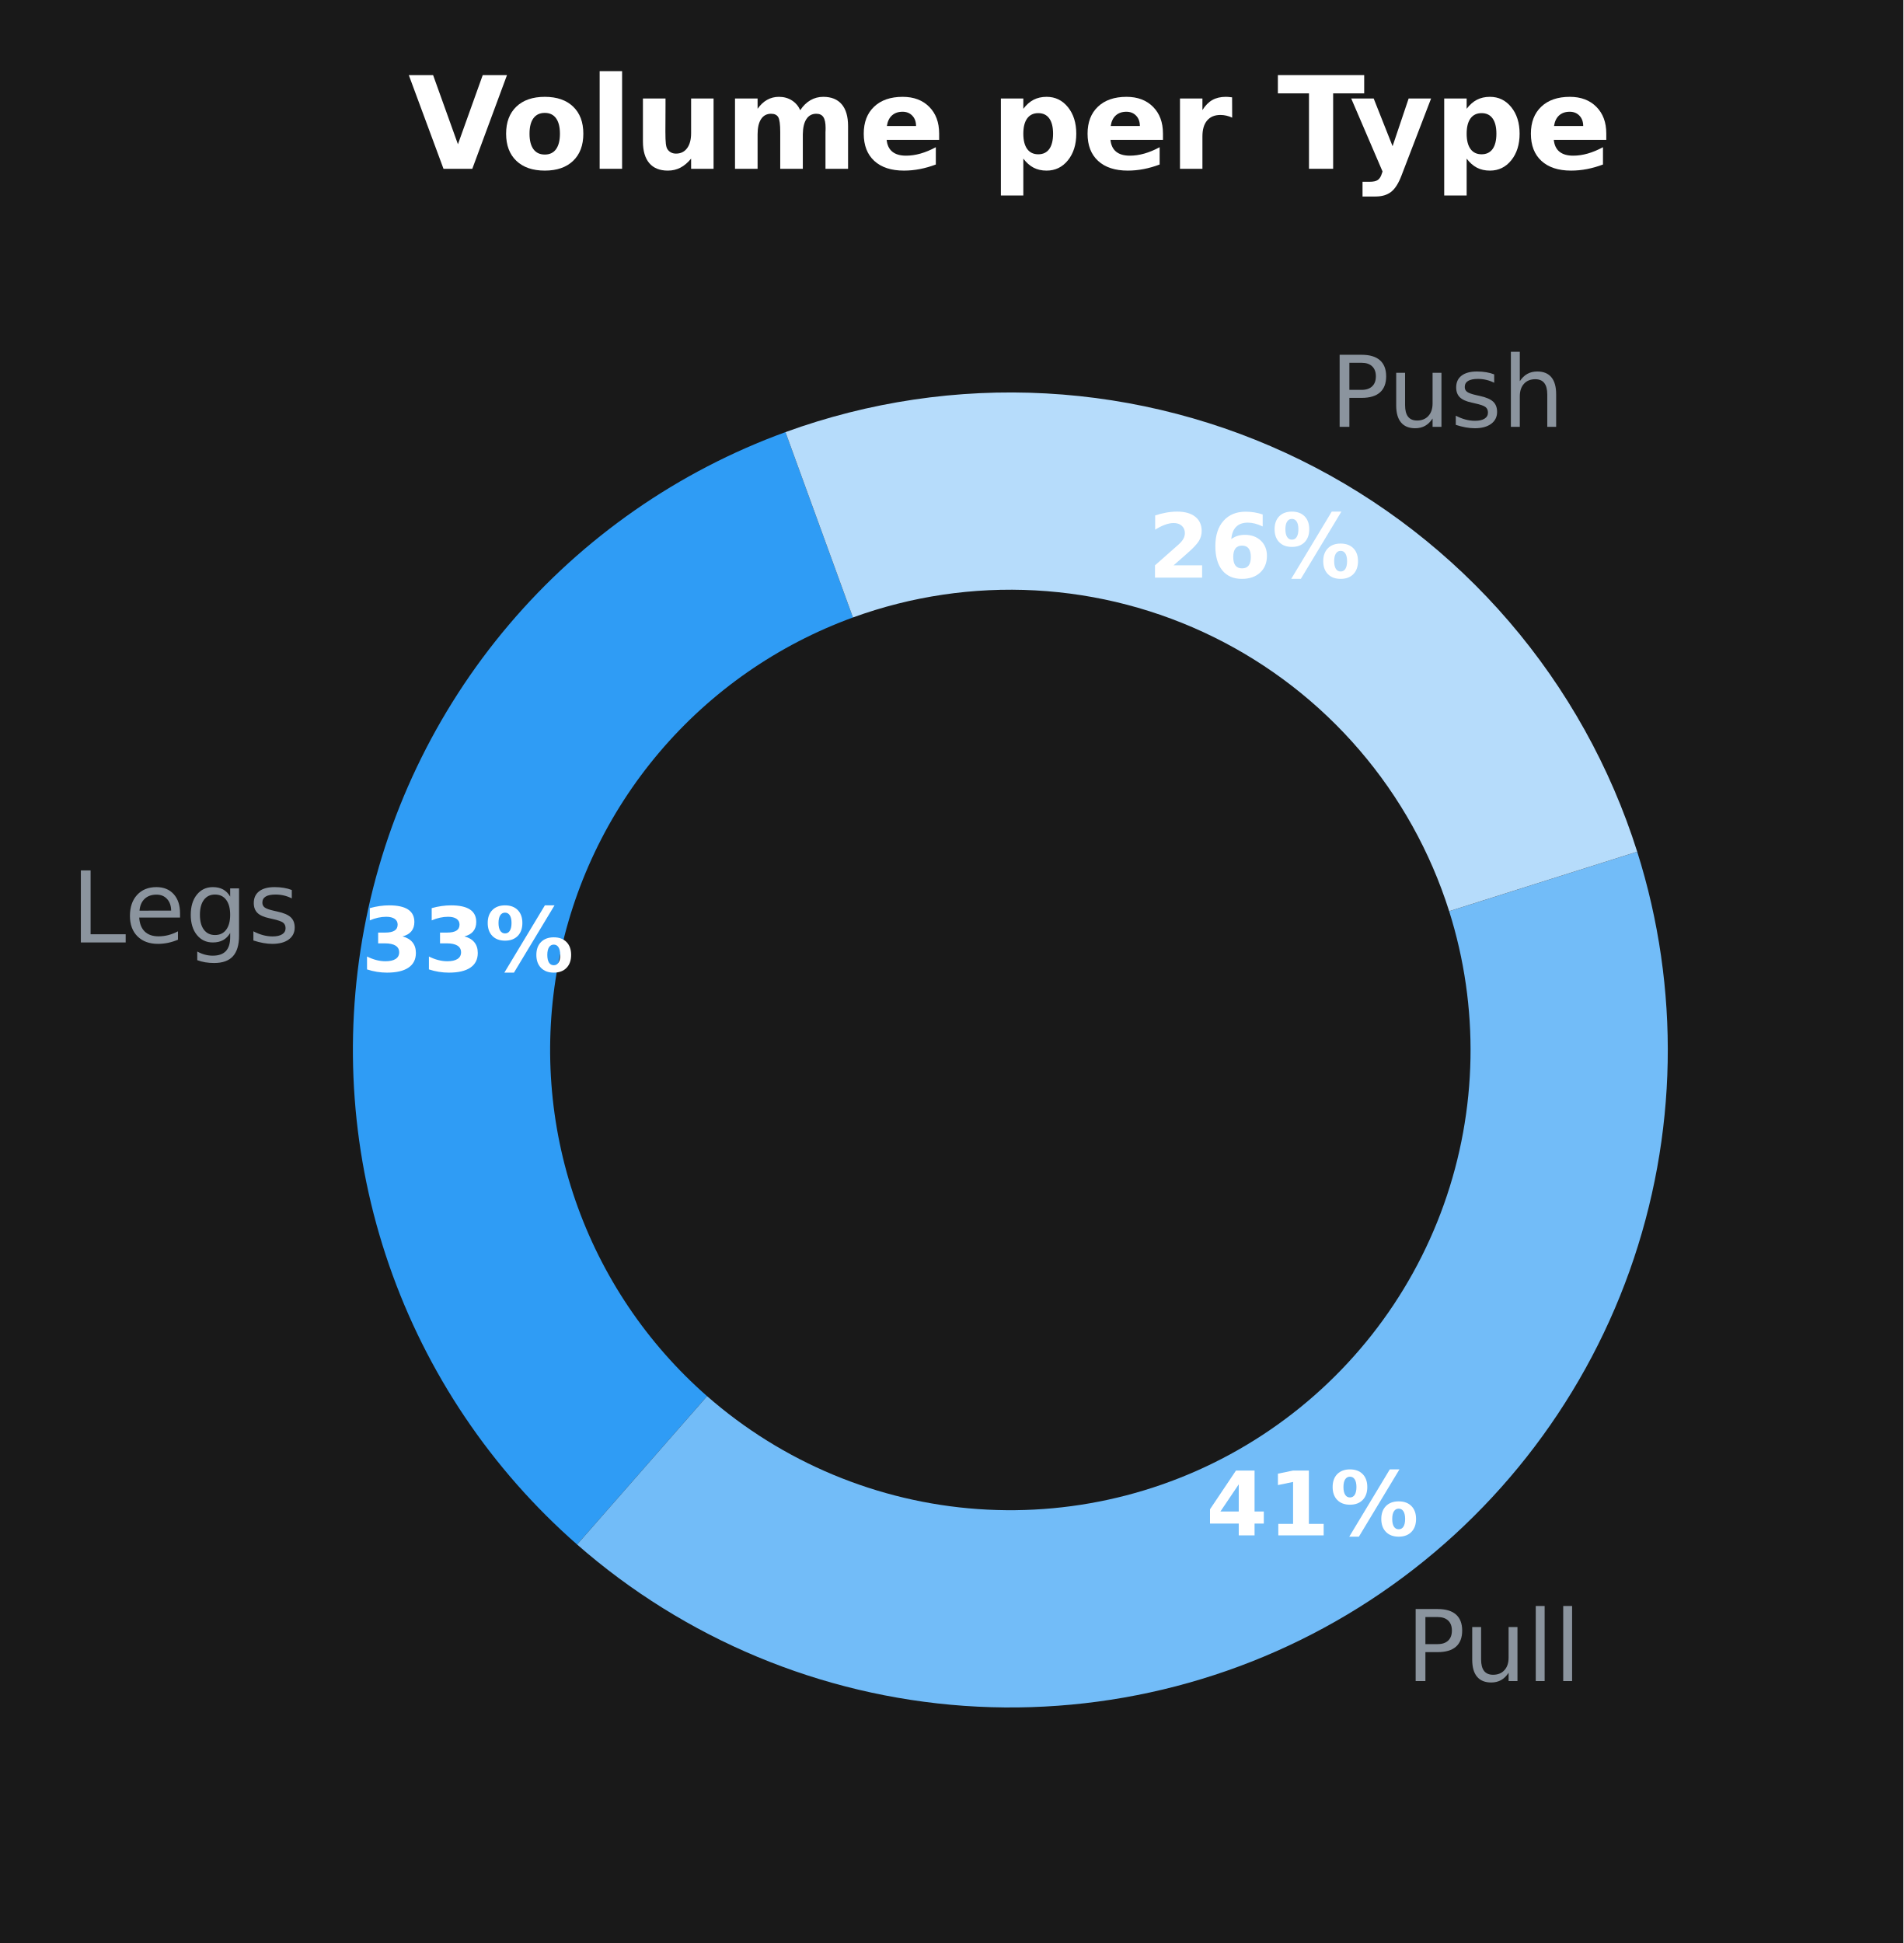
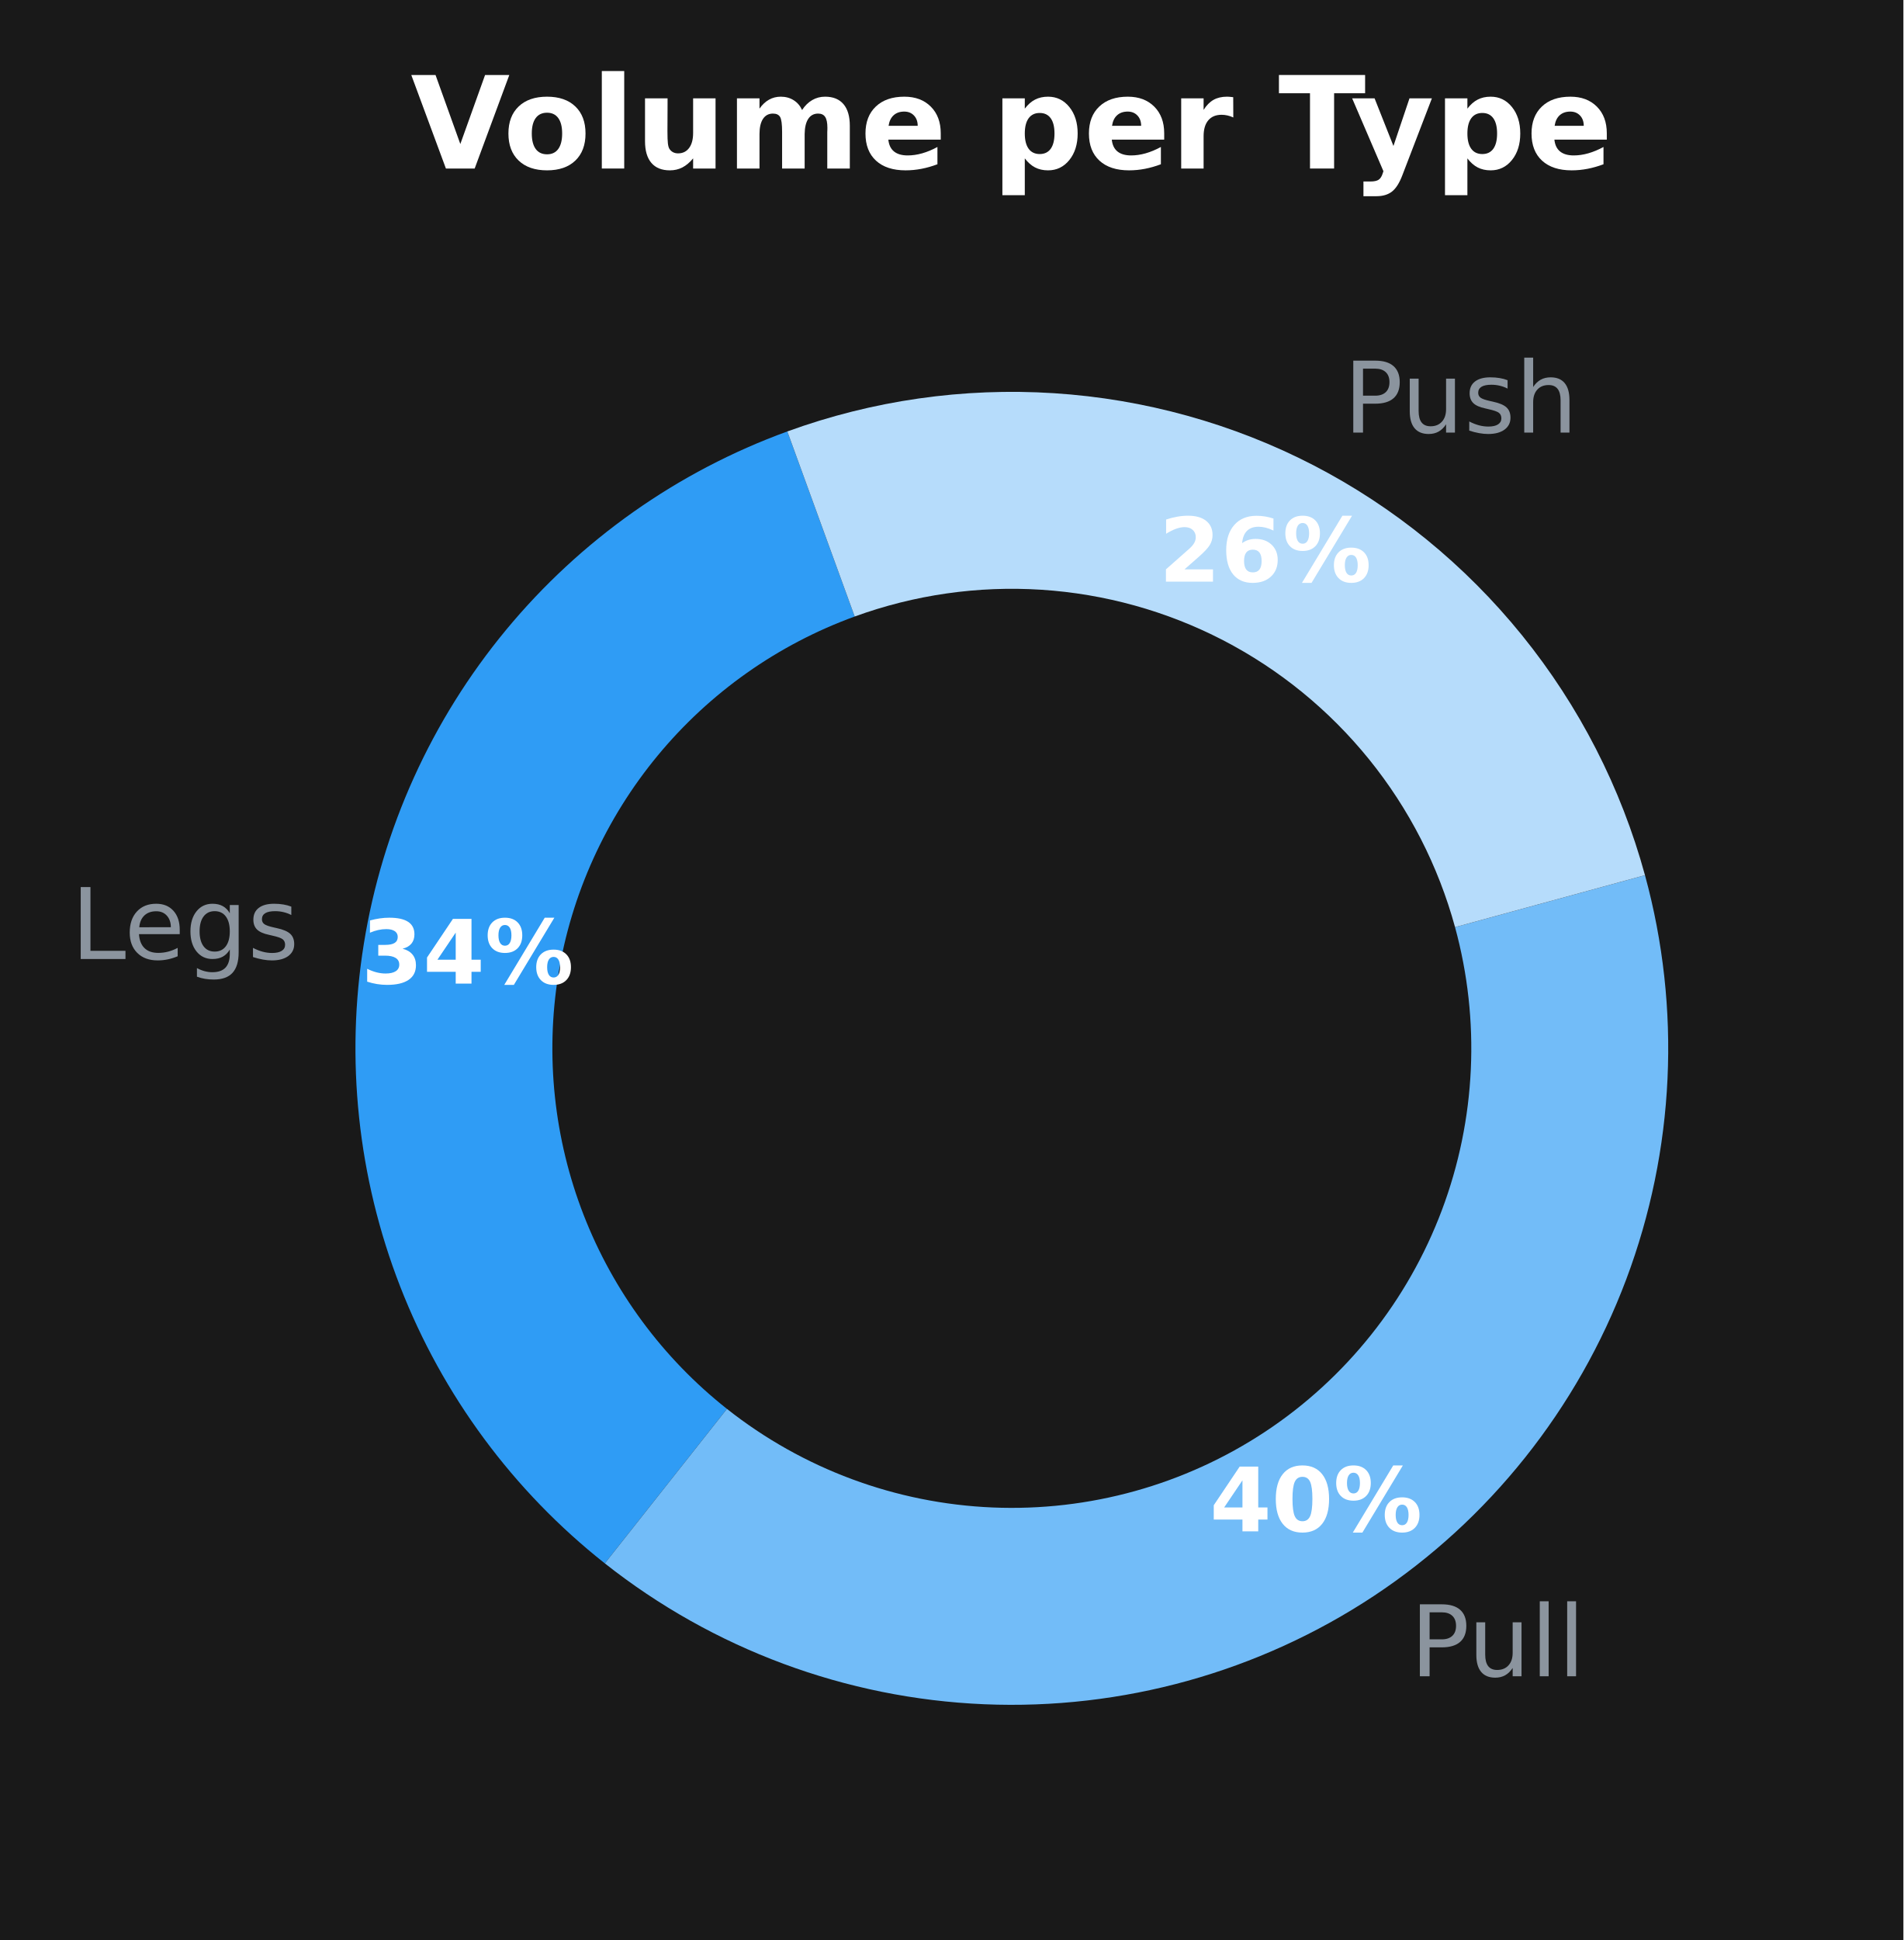
- <svg xmlns="http://www.w3.org/2000/svg" xmlns:xlink="http://www.w3.org/1999/xlink" width="192.597pt" height="196.598pt" viewBox="0 0 192.597 196.598" version="1.1">
+ <svg xmlns="http://www.w3.org/2000/svg" xmlns:xlink="http://www.w3.org/1999/xlink" width="192.915pt" height="196.598pt" viewBox="0 0 192.915 196.598" version="1.1">
  <defs>
    <style type="text/css">*{stroke-linejoin: round; stroke-linecap: butt}</style>
  </defs>
  <g id="figure_1">
    <g id="patch_1">
-       <path d="M 0 196.598  L 192.597 196.598  L 192.597 0  L 0 0  z " style="fill: #191919" />
+       <path d="M 0 196.598  L 192.915 196.598  L 192.915 0  L 0 0  z " style="fill: #191919" />
    </g>
    <g id="axes_1">
      <g id="patch_2">
-         <path d="M 79.483 43.722  C 68.623 47.675 58.978 54.39 51.503 63.204  C 44.027 72.017 38.975 82.628 36.847 93.988  C 34.719 105.347 35.587 117.068 39.366 127.99  C 43.144 138.911 49.705 148.663 58.397 156.278  L 71.549 141.266  C 65.464 135.935 60.872 129.109 58.227 121.464  C 55.582 113.819 54.974 105.615 56.464 97.663  C 57.954 89.711 61.49 82.283 66.723 76.114  C 71.956 69.944 78.707 65.244 86.31 62.477  z " style="fill: #2f9cf5" />
+         <path d="M 79.801 43.722  C 68.673 47.772 58.826 54.722 51.28 63.849  C 43.734 72.976 38.761 83.955 36.876 95.647  C 34.99 107.338 36.261 119.324 40.555 130.36  C 44.848 141.397 52.012 151.089 61.303 158.432  L 73.679 142.774  C 67.175 137.634 62.16 130.849 59.155 123.124  C 56.149 115.398 55.26 107.008 56.58 98.824  C 57.899 90.64 61.381 82.955 66.663 76.566  C 71.944 70.177 78.838 65.312 86.628 62.477  z " style="fill: #2f9cf5" />
      </g>
      <g id="patch_3">
-         <path d="M 58.397 156.278  C 69.319 165.847 83.079 171.581 97.563 172.602  C 112.047 173.622 126.475 169.872 138.63 161.929  C 150.785 153.986 160.012 142.278 164.893 128.603  C 169.775 114.928 170.047 100.024 165.669 86.179  L 146.64 92.197  C 149.704 101.888 149.513 112.321 146.096 121.894  C 142.68 131.466 136.221 139.662 127.712 145.222  C 119.204 150.782 109.104 153.407 98.965 152.692  C 88.826 151.978 79.195 147.964 71.549 141.266  z " style="fill: #72bcf8" />
+         <path d="M 61.303 158.432  C 72.294 167.119 85.752 172.116 99.748 172.707  C 113.745 173.298 127.576 169.453 139.26 161.724  C 150.944 153.996 159.893 142.77 164.824 129.659  C 169.756 116.547 170.423 102.206 166.728 88.693  L 147.476 93.957  C 150.062 103.416 149.596 113.454 146.144 122.632  C 142.692 131.811 136.427 139.668 128.248 145.078  C 120.07 150.489 110.388 153.18 100.59 152.766  C 90.793 152.352 81.372 148.854 73.679 142.774  z " style="fill: #72bcf8" />
      </g>
      <g id="patch_4">
-         <path d="M 165.669 86.179  C 162.963 77.621 158.552 69.698 152.704 62.889  C 146.855 56.08 139.689 50.525 131.637 46.558  C 123.585 42.592 114.813 40.296 105.85 39.808  C 96.887 39.321 87.918 40.652 79.483 43.722  L 86.31 62.477  C 92.214 60.328 98.492 59.396 104.766 59.737  C 111.04 60.078 117.181 61.686 122.817 64.462  C 128.453 67.239 133.47 71.128 137.564 75.894  C 141.658 80.66 144.745 86.206 146.64 92.197  z " style="fill: #b6dcfb" />
+         <path d="M 166.728 88.693  C 164.303 79.822 160.064 71.55 154.281 64.399  C 148.497 57.249 141.293 51.375 133.125 47.149  C 124.956 42.923 116 40.437 106.822 39.847  C 97.644 39.257 88.443 40.577 79.801 43.722  L 86.628 62.477  C 92.677 60.275 99.118 59.351 105.542 59.764  C 111.967 60.177 118.236 61.918 123.954 64.876  C 129.672 67.834 134.714 71.946 138.763 76.951  C 142.812 81.956 145.779 87.747 147.476 93.957  z " style="fill: #b6dcfb" />
      </g>
      <g id="matplotlib.axis_1" />
      <g id="matplotlib.axis_2" />
      <g id="text_1">
-         <g style="fill: #8b949e" transform="translate(7.2 95.36053) scale(0.1 -0.1)">
+         <g style="fill: #8b949e" transform="translate(7.2 97.18514) scale(0.1 -0.1)">
          <defs>
            <path id="DejaVuSans-2f" d="M 628 4666  L 1259 4666  L 1259 531  L 3531 531  L 3531 0  L 628 0  L 628 4666  z " transform="scale(0.015625)" />
            <path id="DejaVuSans-48" d="M 3597 1894  L 3597 1613  L 953 1613  Q 991 1019 1311 708  Q 1631 397 2203 397  Q 2534 397 2845 478  Q 3156 559 3463 722  L 3463 178  Q 3153 47 2828 -22  Q 2503 -91 2169 -91  Q 1331 -91 842 396  Q 353 884 353 1716  Q 353 2575 817 3079  Q 1281 3584 2069 3584  Q 2775 3584 3186 3129  Q 3597 2675 3597 1894  z M 3022 2063  Q 3016 2534 2758 2815  Q 2500 3097 2075 3097  Q 1594 3097 1305 2825  Q 1016 2553 972 2059  L 3022 2063  z " transform="scale(0.015625)" />
            <path id="DejaVuSans-4a" d="M 2906 1791  Q 2906 2416 2648 2759  Q 2391 3103 1925 3103  Q 1463 3103 1205 2759  Q 947 2416 947 1791  Q 947 1169 1205 825  Q 1463 481 1925 481  Q 2391 481 2648 825  Q 2906 1169 2906 1791  z M 3481 434  Q 3481 -459 3084 -895  Q 2688 -1331 1869 -1331  Q 1566 -1331 1297 -1286  Q 1028 -1241 775 -1147  L 775 -588  Q 1028 -725 1275 -790  Q 1522 -856 1778 -856  Q 2344 -856 2625 -561  Q 2906 -266 2906 331  L 2906 616  Q 2728 306 2450 153  Q 2172 0 1784 0  Q 1141 0 747 490  Q 353 981 353 1791  Q 353 2603 747 3093  Q 1141 3584 1784 3584  Q 2172 3584 2450 3431  Q 2728 3278 2906 2969  L 2906 3500  L 3481 3500  L 3481 434  z " transform="scale(0.015625)" />
            <path id="DejaVuSans-56" d="M 2834 3397  L 2834 2853  Q 2591 2978 2328 3040  Q 2066 3103 1784 3103  Q 1356 3103 1142 2972  Q 928 2841 928 2578  Q 928 2378 1081 2264  Q 1234 2150 1697 2047  L 1894 2003  Q 2506 1872 2764 1633  Q 3022 1394 3022 966  Q 3022 478 2636 193  Q 2250 -91 1575 -91  Q 1294 -91 989 -36  Q 684 19 347 128  L 347 722  Q 666 556 975 473  Q 1284 391 1588 391  Q 1994 391 2212 530  Q 2431 669 2431 922  Q 2431 1156 2273 1281  Q 2116 1406 1581 1522  L 1381 1569  Q 847 1681 609 1914  Q 372 2147 372 2553  Q 372 3047 722 3315  Q 1072 3584 1716 3584  Q 2034 3584 2315 3537  Q 2597 3491 2834 3397  z " transform="scale(0.015625)" />
          </defs>
          <use xlink:href="#DejaVuSans-2f" />
          <use xlink:href="#DejaVuSans-48" transform="translate(53.96875 0)" />
          <use xlink:href="#DejaVuSans-4a" transform="translate(115.5 0)" />
          <use xlink:href="#DejaVuSans-56" transform="translate(178.9844 0)" />
        </g>
      </g>
      <g id="text_2">
-         <g style="fill: #8b949e" transform="translate(142.2693 170.0967) scale(0.1 -0.1)">
+         <g style="fill: #8b949e" transform="translate(142.9303 169.8711) scale(0.1 -0.1)">
          <defs>
            <path id="DejaVuSans-33" d="M 1259 4147  L 1259 2394  L 2053 2394  Q 2494 2394 2734 2622  Q 2975 2850 2975 3272  Q 2975 3691 2734 3919  Q 2494 4147 2053 4147  L 1259 4147  z M 628 4666  L 2053 4666  Q 2838 4666 3239 4311  Q 3641 3956 3641 3272  Q 3641 2581 3239 2228  Q 2838 1875 2053 1875  L 1259 1875  L 1259 0  L 628 0  L 628 4666  z " transform="scale(0.015625)" />
            <path id="DejaVuSans-58" d="M 544 1381  L 544 3500  L 1119 3500  L 1119 1403  Q 1119 906 1312 657  Q 1506 409 1894 409  Q 2359 409 2629 706  Q 2900 1003 2900 1516  L 2900 3500  L 3475 3500  L 3475 0  L 2900 0  L 2900 538  Q 2691 219 2414 64  Q 2138 -91 1772 -91  Q 1169 -91 856 284  Q 544 659 544 1381  z M 1991 3584  L 1991 3584  z " transform="scale(0.015625)" />
            <path id="DejaVuSans-4f" d="M 603 4863  L 1178 4863  L 1178 0  L 603 0  L 603 4863  z " transform="scale(0.015625)" />
          </defs>
          <use xlink:href="#DejaVuSans-33" />
          <use xlink:href="#DejaVuSans-58" transform="translate(58.54688 0)" />
          <use xlink:href="#DejaVuSans-4f" transform="translate(121.9219 0)" />
          <use xlink:href="#DejaVuSans-4f" transform="translate(149.7031 0)" />
        </g>
      </g>
      <g id="text_3">
-         <g style="fill: #8b949e" transform="translate(134.5767 43.18855) scale(0.1 -0.1)">
+         <g style="fill: #8b949e" transform="translate(136.1816 43.83832) scale(0.1 -0.1)">
          <defs>
            <path id="DejaVuSans-4b" d="M 3513 2113  L 3513 0  L 2938 0  L 2938 2094  Q 2938 2591 2744 2837  Q 2550 3084 2163 3084  Q 1697 3084 1428 2787  Q 1159 2491 1159 1978  L 1159 0  L 581 0  L 581 4863  L 1159 4863  L 1159 2956  Q 1366 3272 1645 3428  Q 1925 3584 2291 3584  Q 2894 3584 3203 3211  Q 3513 2838 3513 2113  z " transform="scale(0.015625)" />
          </defs>
          <use xlink:href="#DejaVuSans-33" />
          <use xlink:href="#DejaVuSans-58" transform="translate(58.54688 0)" />
          <use xlink:href="#DejaVuSans-56" transform="translate(121.9219 0)" />
          <use xlink:href="#DejaVuSans-4b" transform="translate(174.0156 0)" />
        </g>
      </g>
      <g id="text_4">
-         <g style="fill: #ffffff" transform="translate(36.53816 98.28579) scale(0.09 -0.09)">
+         <g style="fill: #ffffff" transform="translate(36.61331 99.67913) scale(0.09 -0.09)">
          <defs>
            <path id="DejaVuSans-Bold-16" d="M 2981 2516  Q 3453 2394 3698 2092  Q 3944 1791 3944 1325  Q 3944 631 3412 270  Q 2881 -91 1863 -91  Q 1503 -91 1142 -33  Q 781 25 428 141  L 428 1069  Q 766 900 1098 814  Q 1431 728 1753 728  Q 2231 728 2486 893  Q 2741 1059 2741 1369  Q 2741 1688 2480 1852  Q 2219 2016 1709 2016  L 1228 2016  L 1228 2791  L 1734 2791  Q 2188 2791 2409 2933  Q 2631 3075 2631 3366  Q 2631 3634 2415 3781  Q 2200 3928 1806 3928  Q 1516 3928 1219 3862  Q 922 3797 628 3669  L 628 4550  Q 984 4650 1334 4700  Q 1684 4750 2022 4750  Q 2931 4750 3382 4451  Q 3834 4153 3834 3553  Q 3834 3144 3618 2883  Q 3403 2622 2981 2516  z " transform="scale(0.015625)" />
+             <path id="DejaVuSans-Bold-17" d="M 2356 3675  L 1038 1722  L 2356 1722  L 2356 3675  z M 2156 4666  L 3494 4666  L 3494 1722  L 4159 1722  L 4159 850  L 3494 850  L 3494 0  L 2356 0  L 2356 850  L 288 850  L 288 1881  L 2156 4666  z " transform="scale(0.015625)" />
            <path id="DejaVuSans-Bold-8" d="M 4959 1925  Q 4738 1925 4616 1733  Q 4494 1541 4494 1184  Q 4494 825 4614 633  Q 4734 441 4959 441  Q 5184 441 5303 633  Q 5422 825 5422 1184  Q 5422 1541 5301 1733  Q 5181 1925 4959 1925  z M 4959 2450  Q 5541 2450 5875 2112  Q 6209 1775 6209 1184  Q 6209 594 5875 251  Q 5541 -91 4959 -91  Q 4378 -91 4042 251  Q 3706 594 3706 1184  Q 3706 1772 4042 2111  Q 4378 2450 4959 2450  z M 2094 -91  L 1403 -91  L 4319 4750  L 5013 4750  L 2094 -91  z M 1453 4750  Q 2034 4750 2367 4411  Q 2700 4072 2700 3481  Q 2700 2891 2367 2550  Q 2034 2209 1453 2209  Q 872 2209 539 2550  Q 206 2891 206 3481  Q 206 4072 539 4411  Q 872 4750 1453 4750  z M 1453 4225  Q 1228 4225 1106 4031  Q 984 3838 984 3481  Q 984 3122 1106 2926  Q 1228 2731 1453 2731  Q 1678 2731 1798 2926  Q 1919 3122 1919 3481  Q 1919 3838 1797 4031  Q 1675 4225 1453 4225  z " transform="scale(0.015625)" />
          </defs>
          <use xlink:href="#DejaVuSans-Bold-16" />
-           <use xlink:href="#DejaVuSans-Bold-16" transform="translate(69.57812 0)" />
+           <use xlink:href="#DejaVuSans-Bold-17" transform="translate(69.57812 0)" />
          <use xlink:href="#DejaVuSans-Bold-8" transform="translate(139.1562 0)" />
        </g>
      </g>
      <g id="text_5">
-         <g style="fill: #ffffff" transform="translate(122.036 155.3567) scale(0.09 -0.09)">
+         <g style="fill: #ffffff" transform="translate(122.616 155.1845) scale(0.09 -0.09)">
          <defs>
-             <path id="DejaVuSans-Bold-17" d="M 2356 3675  L 1038 1722  L 2356 1722  L 2356 3675  z M 2156 4666  L 3494 4666  L 3494 1722  L 4159 1722  L 4159 850  L 3494 850  L 3494 0  L 2356 0  L 2356 850  L 288 850  L 288 1881  L 2156 4666  z " transform="scale(0.015625)" />
-             <path id="DejaVuSans-Bold-14" d="M 750 831  L 1813 831  L 1813 3847  L 722 3622  L 722 4441  L 1806 4666  L 2950 4666  L 2950 831  L 4013 831  L 4013 0  L 750 0  L 750 831  z " transform="scale(0.015625)" />
+             <path id="DejaVuSans-Bold-13" d="M 2944 2338  Q 2944 3213 2780 3570  Q 2616 3928 2228 3928  Q 1841 3928 1675 3570  Q 1509 3213 1509 2338  Q 1509 1453 1675 1090  Q 1841 728 2228 728  Q 2613 728 2778 1090  Q 2944 1453 2944 2338  z M 4147 2328  Q 4147 1169 3647 539  Q 3147 -91 2228 -91  Q 1306 -91 806 539  Q 306 1169 306 2328  Q 306 3491 806 4120  Q 1306 4750 2228 4750  Q 3147 4750 3647 4120  Q 4147 3491 4147 2328  z " transform="scale(0.015625)" />
          </defs>
          <use xlink:href="#DejaVuSans-Bold-17" />
-           <use xlink:href="#DejaVuSans-Bold-14" transform="translate(69.57812 0)" />
+           <use xlink:href="#DejaVuSans-Bold-13" transform="translate(69.57812 0)" />
          <use xlink:href="#DejaVuSans-Bold-8" transform="translate(139.1562 0)" />
        </g>
      </g>
      <g id="text_6">
-         <g style="fill: #ffffff" transform="translate(116.1617 58.44506) scale(0.09 -0.09)">
+         <g style="fill: #ffffff" transform="translate(117.4624 58.94125) scale(0.09 -0.09)">
          <defs>
            <path id="DejaVuSans-Bold-15" d="M 1844 884  L 3897 884  L 3897 0  L 506 0  L 506 884  L 2209 2388  Q 2438 2594 2547 2791  Q 2656 2988 2656 3200  Q 2656 3528 2436 3728  Q 2216 3928 1850 3928  Q 1569 3928 1234 3808  Q 900 3688 519 3450  L 519 4475  Q 925 4609 1322 4679  Q 1719 4750 2100 4750  Q 2938 4750 3402 4381  Q 3866 4013 3866 3353  Q 3866 2972 3669 2642  Q 3472 2313 2841 1759  L 1844 884  z " transform="scale(0.015625)" />
            <path id="DejaVuSans-Bold-19" d="M 2316 2303  Q 2000 2303 1842 2098  Q 1684 1894 1684 1484  Q 1684 1075 1842 870  Q 2000 666 2316 666  Q 2634 666 2792 870  Q 2950 1075 2950 1484  Q 2950 1894 2792 2098  Q 2634 2303 2316 2303  z M 3803 4544  L 3803 3681  Q 3506 3822 3243 3889  Q 2981 3956 2731 3956  Q 2194 3956 1894 3657  Q 1594 3359 1544 2772  Q 1750 2925 1990 3001  Q 2231 3078 2516 3078  Q 3231 3078 3670 2659  Q 4109 2241 4109 1563  Q 4109 813 3618 361  Q 3128 -91 2303 -91  Q 1394 -91 895 523  Q 397 1138 397 2266  Q 397 3422 980 4083  Q 1563 4744 2578 4744  Q 2900 4744 3203 4694  Q 3506 4644 3803 4544  z " transform="scale(0.015625)" />
          </defs>
          <use xlink:href="#DejaVuSans-Bold-15" />
          <use xlink:href="#DejaVuSans-Bold-19" transform="translate(69.57812 0)" />
          <use xlink:href="#DejaVuSans-Bold-8" transform="translate(139.1562 0)" />
        </g>
      </g>
      <g id="text_7">
-         <g style="fill: #ffffff" transform="translate(41.30488 17.07797) scale(0.13 -0.13)">
+         <g style="fill: #ffffff" transform="translate(41.62285 17.07797) scale(0.13 -0.13)">
          <defs>
            <path id="DejaVuSans-Bold-39" d="M 31 4666  L 1241 4666  L 2478 1222  L 3713 4666  L 4922 4666  L 3194 0  L 1759 0  L 31 4666  z " transform="scale(0.015625)" />
            <path id="DejaVuSans-Bold-52" d="M 2203 2784  Q 1831 2784 1636 2517  Q 1441 2250 1441 1747  Q 1441 1244 1636 976  Q 1831 709 2203 709  Q 2569 709 2762 976  Q 2956 1244 2956 1747  Q 2956 2250 2762 2517  Q 2569 2784 2203 2784  z M 2203 3584  Q 3106 3584 3614 3096  Q 4122 2609 4122 1747  Q 4122 884 3614 396  Q 3106 -91 2203 -91  Q 1297 -91 786 396  Q 275 884 275 1747  Q 275 2609 786 3096  Q 1297 3584 2203 3584  z " transform="scale(0.015625)" />
            <path id="DejaVuSans-Bold-4f" d="M 538 4863  L 1656 4863  L 1656 0  L 538 0  L 538 4863  z " transform="scale(0.015625)" />
            <path id="DejaVuSans-Bold-58" d="M 500 1363  L 500 3500  L 1625 3500  L 1625 3150  Q 1625 2866 1622 2436  Q 1619 2006 1619 1863  Q 1619 1441 1641 1255  Q 1663 1069 1716 984  Q 1784 875 1895 815  Q 2006 756 2150 756  Q 2500 756 2700 1025  Q 2900 1294 2900 1772  L 2900 3500  L 4019 3500  L 4019 0  L 2900 0  L 2900 506  Q 2647 200 2364 54  Q 2081 -91 1741 -91  Q 1134 -91 817 281  Q 500 653 500 1363  z " transform="scale(0.015625)" />
            <path id="DejaVuSans-Bold-50" d="M 3781 2919  Q 3994 3244 4286 3414  Q 4578 3584 4928 3584  Q 5531 3584 5847 3212  Q 6163 2841 6163 2131  L 6163 0  L 5038 0  L 5038 1825  Q 5041 1866 5042 1909  Q 5044 1953 5044 2034  Q 5044 2406 4934 2573  Q 4825 2741 4581 2741  Q 4263 2741 4089 2478  Q 3916 2216 3909 1719  L 3909 0  L 2784 0  L 2784 1825  Q 2784 2406 2684 2573  Q 2584 2741 2328 2741  Q 2006 2741 1831 2477  Q 1656 2213 1656 1722  L 1656 0  L 531 0  L 531 3500  L 1656 3500  L 1656 2988  Q 1863 3284 2130 3434  Q 2397 3584 2719 3584  Q 3081 3584 3359 3409  Q 3638 3234 3781 2919  z " transform="scale(0.015625)" />
            <path id="DejaVuSans-Bold-48" d="M 4031 1759  L 4031 1441  L 1416 1441  Q 1456 1047 1700 850  Q 1944 653 2381 653  Q 2734 653 3104 758  Q 3475 863 3866 1075  L 3866 213  Q 3469 63 3072 -14  Q 2675 -91 2278 -91  Q 1328 -91 801 392  Q 275 875 275 1747  Q 275 2603 792 3093  Q 1309 3584 2216 3584  Q 3041 3584 3536 3087  Q 4031 2591 4031 1759  z M 2881 2131  Q 2881 2450 2695 2645  Q 2509 2841 2209 2841  Q 1884 2841 1681 2658  Q 1478 2475 1428 2131  L 2881 2131  z " transform="scale(0.015625)" />
            <path id="DejaVuSans-Bold-3" transform="scale(0.015625)" />
            <path id="DejaVuSans-Bold-53" d="M 1656 506  L 1656 -1331  L 538 -1331  L 538 3500  L 1656 3500  L 1656 2988  Q 1888 3294 2169 3439  Q 2450 3584 2816 3584  Q 3463 3584 3878 3070  Q 4294 2556 4294 1747  Q 4294 938 3878 423  Q 3463 -91 2816 -91  Q 2450 -91 2169 54  Q 1888 200 1656 506  z M 2400 2772  Q 2041 2772 1848 2508  Q 1656 2244 1656 1747  Q 1656 1250 1848 986  Q 2041 722 2400 722  Q 2759 722 2948 984  Q 3138 1247 3138 1747  Q 3138 2247 2948 2509  Q 2759 2772 2400 2772  z " transform="scale(0.015625)" />
            <path id="DejaVuSans-Bold-55" d="M 3138 2547  Q 2991 2616 2845 2648  Q 2700 2681 2553 2681  Q 2122 2681 1889 2404  Q 1656 2128 1656 1613  L 1656 0  L 538 0  L 538 3500  L 1656 3500  L 1656 2925  Q 1872 3269 2151 3426  Q 2431 3584 2822 3584  Q 2878 3584 2943 3579  Q 3009 3575 3134 3559  L 3138 2547  z " transform="scale(0.015625)" />
            <path id="DejaVuSans-Bold-37" d="M 31 4666  L 4331 4666  L 4331 3756  L 2784 3756  L 2784 0  L 1581 0  L 1581 3756  L 31 3756  L 31 4666  z " transform="scale(0.015625)" />
            <path id="DejaVuSans-Bold-5c" d="M 78 3500  L 1197 3500  L 2138 1125  L 2938 3500  L 4056 3500  L 2584 -331  Q 2363 -916 2067 -1148  Q 1772 -1381 1288 -1381  L 641 -1381  L 641 -647  L 991 -647  Q 1275 -647 1404 -556  Q 1534 -466 1606 -231  L 1638 -134  L 78 3500  z " transform="scale(0.015625)" />
          </defs>
          <use xlink:href="#DejaVuSans-Bold-39" />
          <use xlink:href="#DejaVuSans-Bold-52" transform="translate(71.92188 0)" />
          <use xlink:href="#DejaVuSans-Bold-4f" transform="translate(140.625 0)" />
          <use xlink:href="#DejaVuSans-Bold-58" transform="translate(174.9062 0)" />
          <use xlink:href="#DejaVuSans-Bold-50" transform="translate(246.0938 0)" />
          <use xlink:href="#DejaVuSans-Bold-48" transform="translate(350.2969 0)" />
          <use xlink:href="#DejaVuSans-Bold-3" transform="translate(418.125 0)" />
          <use xlink:href="#DejaVuSans-Bold-53" transform="translate(452.9375 0)" />
          <use xlink:href="#DejaVuSans-Bold-48" transform="translate(524.5156 0)" />
          <use xlink:href="#DejaVuSans-Bold-55" transform="translate(592.3438 0)" />
          <use xlink:href="#DejaVuSans-Bold-3" transform="translate(641.6562 0)" />
          <use xlink:href="#DejaVuSans-Bold-37" transform="translate(676.4688 0)" />
          <use xlink:href="#DejaVuSans-Bold-5c" transform="translate(732.8281 0)" />
          <use xlink:href="#DejaVuSans-Bold-53" transform="translate(798.0156 0)" />
          <use xlink:href="#DejaVuSans-Bold-48" transform="translate(869.5938 0)" />
        </g>
      </g>
    </g>
  </g>
</svg>
